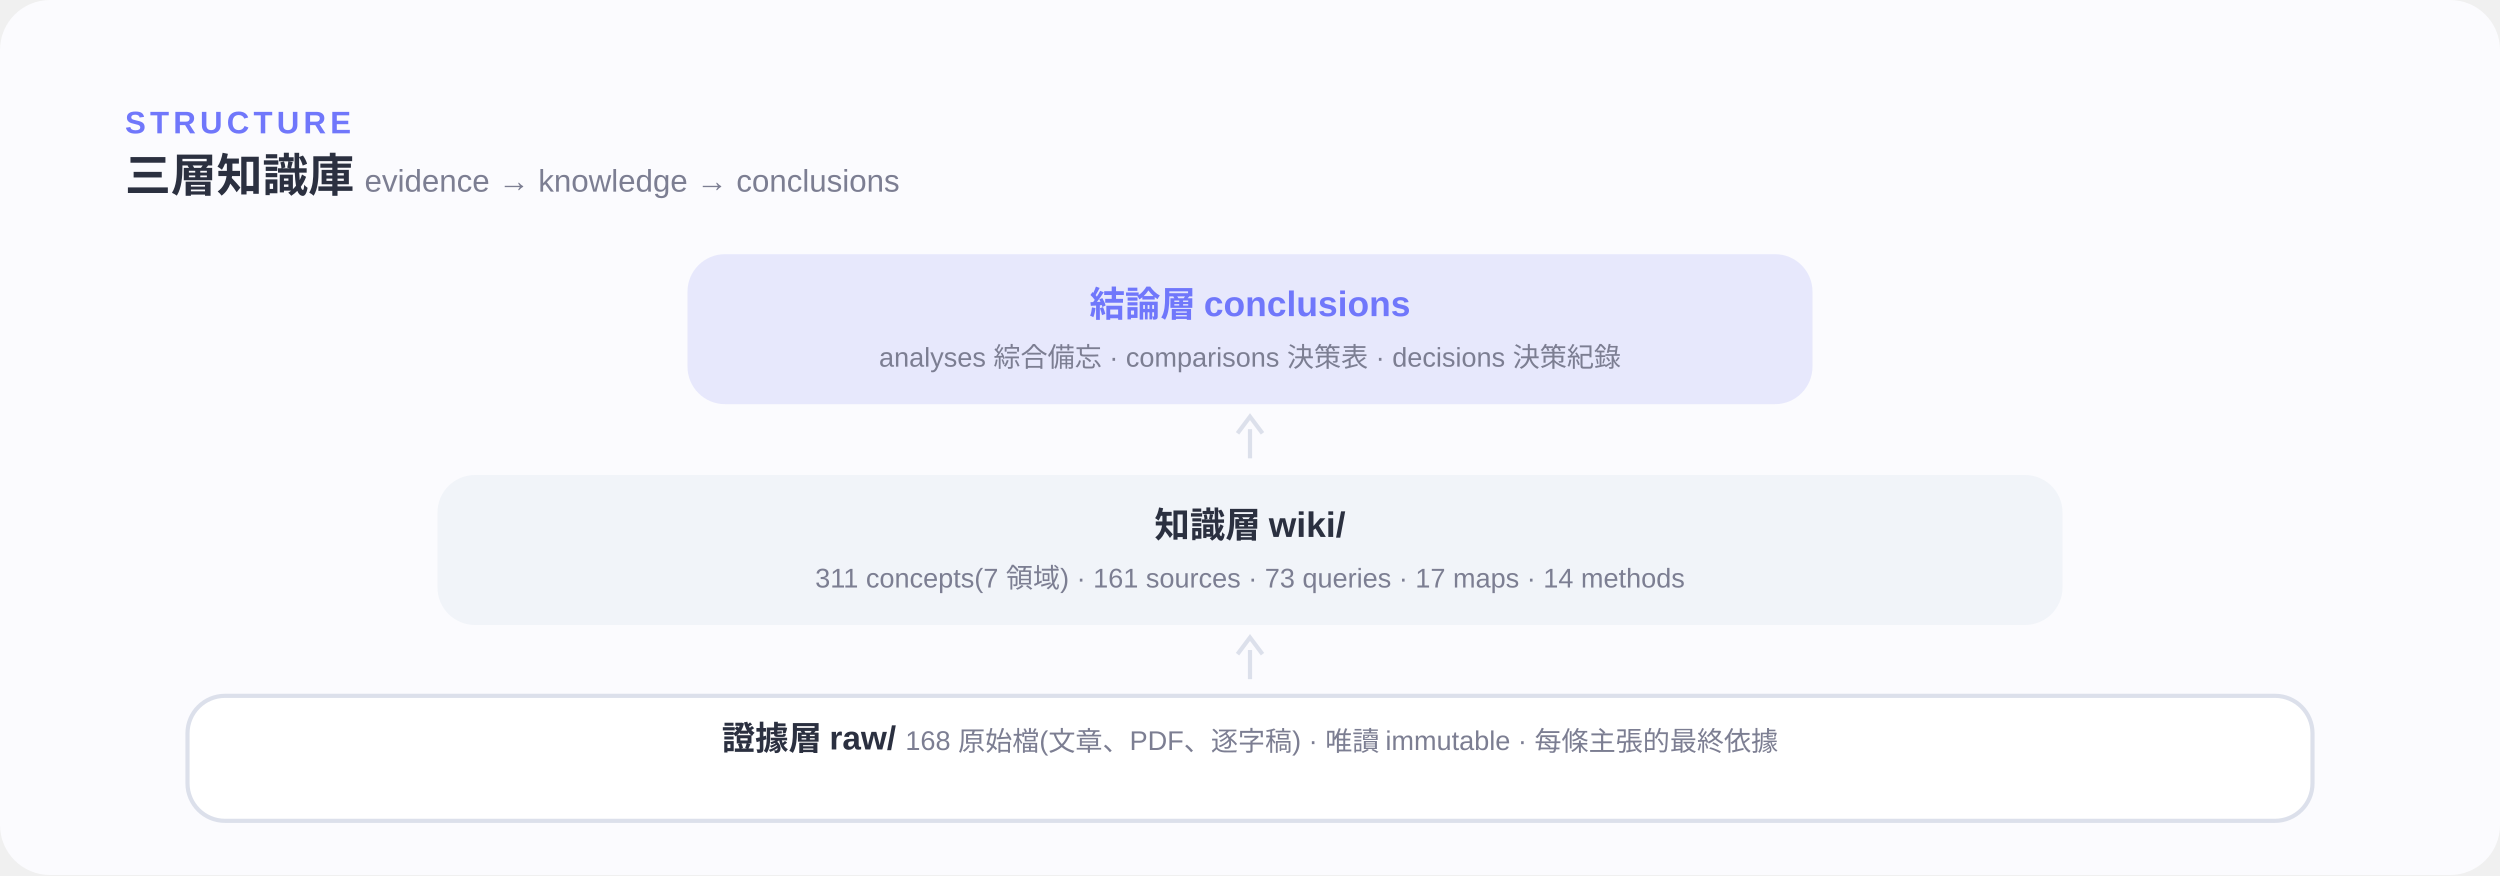
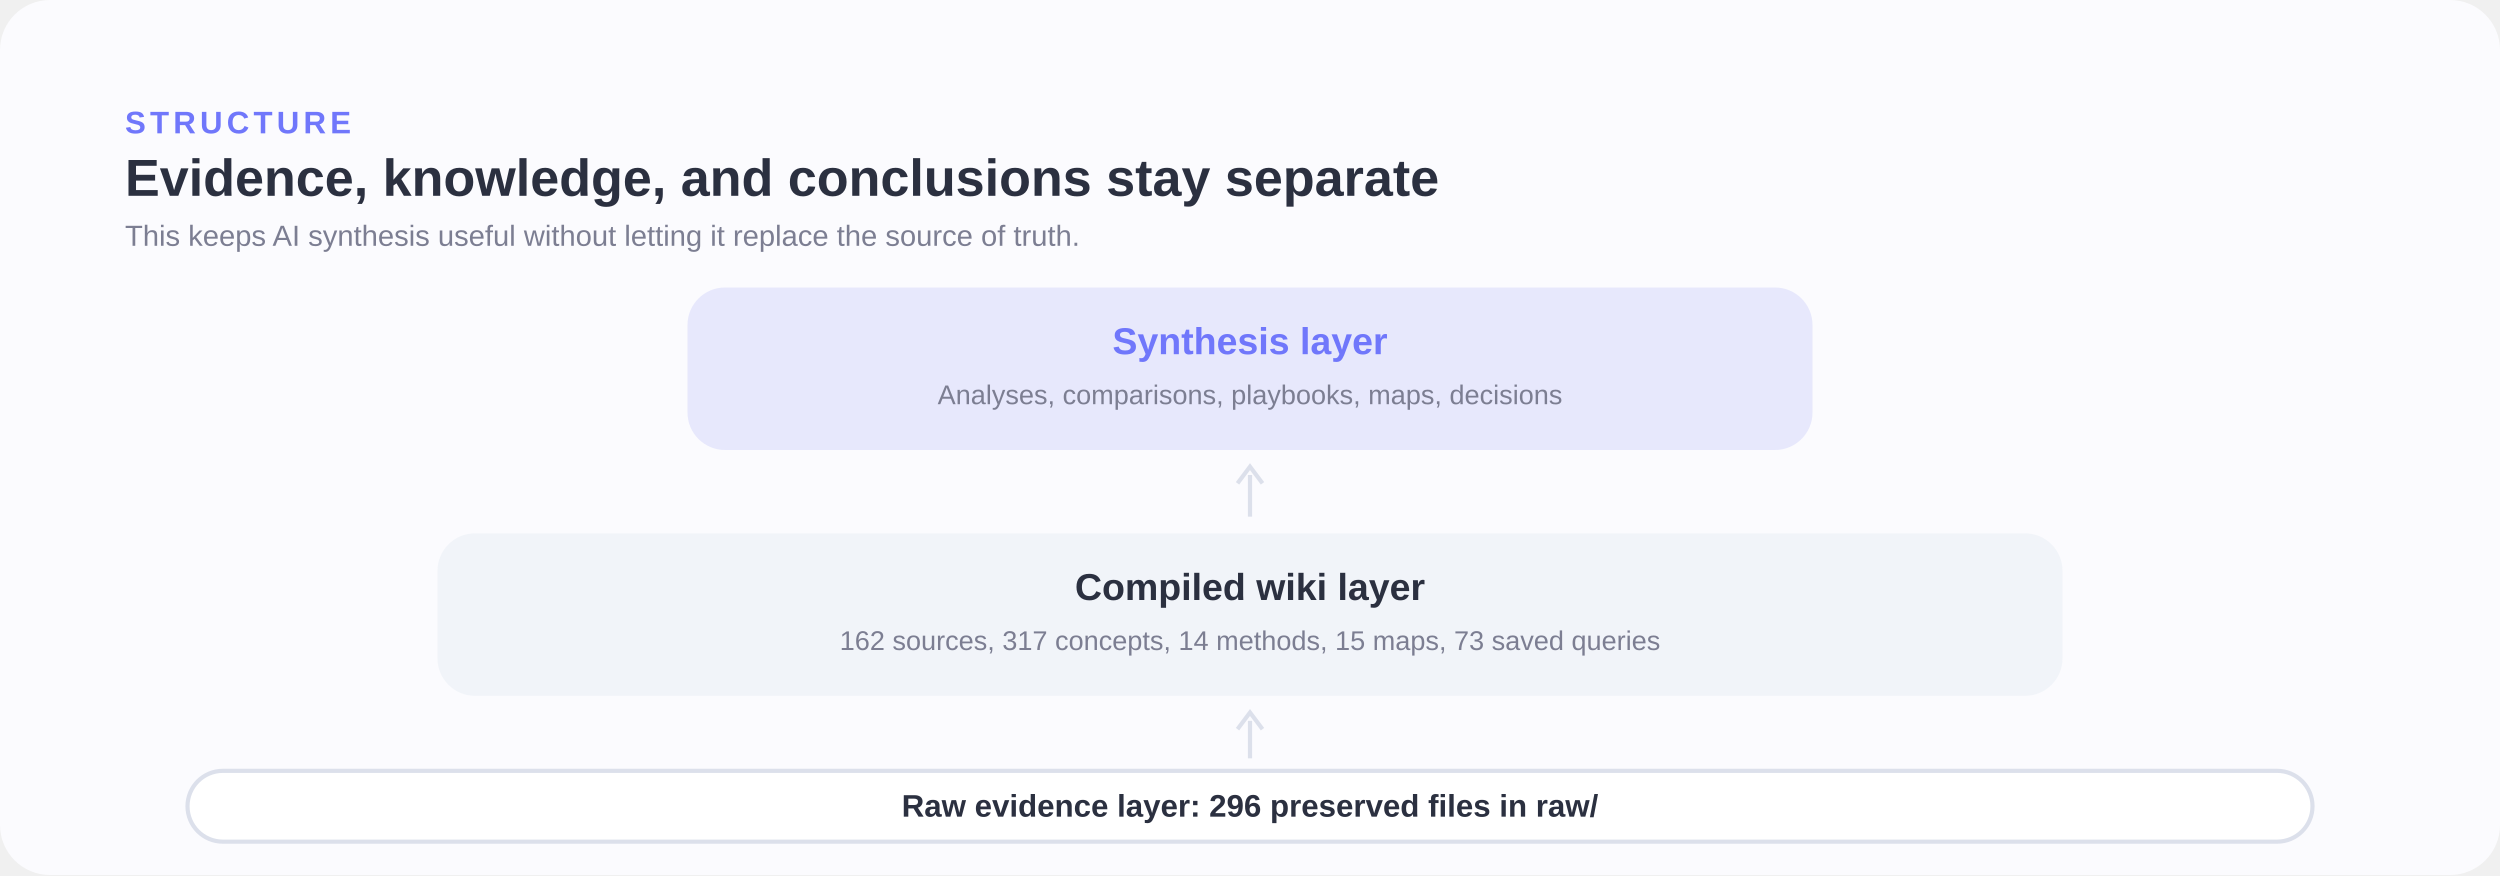
- <svg xmlns="http://www.w3.org/2000/svg" viewBox="0 0 1200 420" font-family="Arial, 'Noto Sans TC', sans-serif">
+ <svg xmlns="http://www.w3.org/2000/svg" viewBox="0 0 1200 420" role="img" aria-labelledby="title desc">
  <rect width="1200" height="420" rx="24" fill="#FBFBFE" />
-   <text x="60" y="64" font-size="15" font-weight="700" fill="#7077FB" letter-spacing="2">STRUCTURE</text>
-   <text x="60" y="92" font-size="22" font-weight="700" fill="#2B3040">三層知識庫 <tspan fill="#7C7E92" font-size="15" font-weight="400">evidence → knowledge → conclusions</tspan>
-   </text>
-   <rect x="330" y="122" width="540" height="72" rx="18" fill="#E7E8FC" />
-   <text x="600" y="152" font-size="17" font-weight="700" fill="#7077FB" text-anchor="middle">結論層 conclusions</text>
-   <text x="600" y="176" font-size="13" fill="#7C7E92" text-anchor="middle">analyses 綜合備忘 · comparisons 決策表 · decisions 決策紀錄</text>
-   <path d="M600 206v14" stroke="#DCE0EB" stroke-width="2" />
-   <path d="M594 208l6 -8 6 8" fill="none" stroke="#DCE0EB" stroke-width="2" />
-   <rect x="210" y="228" width="780" height="72" rx="18" fill="#F1F4F9" />
-   <text x="600" y="258" font-size="17" font-weight="700" fill="#2B3040" text-anchor="middle">知識層 wiki/</text>
-   <text x="600" y="282" font-size="13" fill="#7C7E92" text-anchor="middle">311 concepts(7 領域) · 161 sources · 73 queries · 17 maps · 14 methods</text>
-   <path d="M600 312v14" stroke="#DCE0EB" stroke-width="2" />
-   <path d="M594 314l6 -8 6 8" fill="none" stroke="#DCE0EB" stroke-width="2" />
-   <rect x="90" y="334" width="1020" height="60" rx="18" fill="#FFFFFF" stroke="#DCE0EB" stroke-width="2" />
-   <text x="600" y="360" font-size="16" font-weight="700" fill="#2B3040" text-anchor="middle">證據層 raw/ <tspan font-weight="400" fill="#7C7E92" font-size="13">168 原始檔(文章、PDF、逐字稿) · 唯讀 immutable · 每條主張的最終依據</tspan>
-   </text>
+   <text x="60" y="64" font-family="Arial, sans-serif" font-size="15" font-weight="700" fill="#7077FB" letter-spacing="2">STRUCTURE</text>
+   <text x="60" y="94" font-family="Arial, sans-serif" font-size="25" font-weight="700" fill="#2B3040">Evidence, knowledge, and conclusions stay separate</text>
+   <text x="60" y="118" font-family="Arial, sans-serif" font-size="14" fill="#7C7E92">This keeps AI synthesis useful without letting it replace the source of truth.</text>
+   <rect x="330" y="138" width="540" height="78" rx="18" fill="#E7E8FC" />
+   <text x="600" y="170" font-family="Arial, sans-serif" font-size="18" font-weight="700" fill="#7077FB" text-anchor="middle">Synthesis layer</text>
+   <text x="600" y="194" font-family="Arial, sans-serif" font-size="13" fill="#7C7E92" text-anchor="middle">Analyses, comparisons, playbooks, maps, decisions</text>
+   <path d="M600 228v20" stroke="#DCE0EB" stroke-width="2" />
+   <path d="M594 232l6-8 6 8" fill="none" stroke="#DCE0EB" stroke-width="2" />
+   <rect x="210" y="256" width="780" height="78" rx="18" fill="#F1F4F9" />
+   <text x="600" y="288" font-family="Arial, sans-serif" font-size="18" font-weight="700" fill="#2B3040" text-anchor="middle">Compiled wiki layer</text>
+   <text x="600" y="312" font-family="Arial, sans-serif" font-size="13" fill="#7C7E92" text-anchor="middle">162 sources, 317 concepts, 14 methods, 15 maps, 73 saved queries</text>
+   <path d="M600 346v18" stroke="#DCE0EB" stroke-width="2" />
+   <path d="M594 350l6-8 6 8" fill="none" stroke="#DCE0EB" stroke-width="2" />
+   <rect x="90" y="370" width="1020" height="34" rx="17" fill="#FFFFFF" stroke="#DCE0EB" stroke-width="2" />
+   <text x="600" y="392" font-family="Arial, sans-serif" font-size="15" font-weight="700" fill="#2B3040" text-anchor="middle">Raw evidence layer: 296 preserved files in raw/</text>
</svg>
